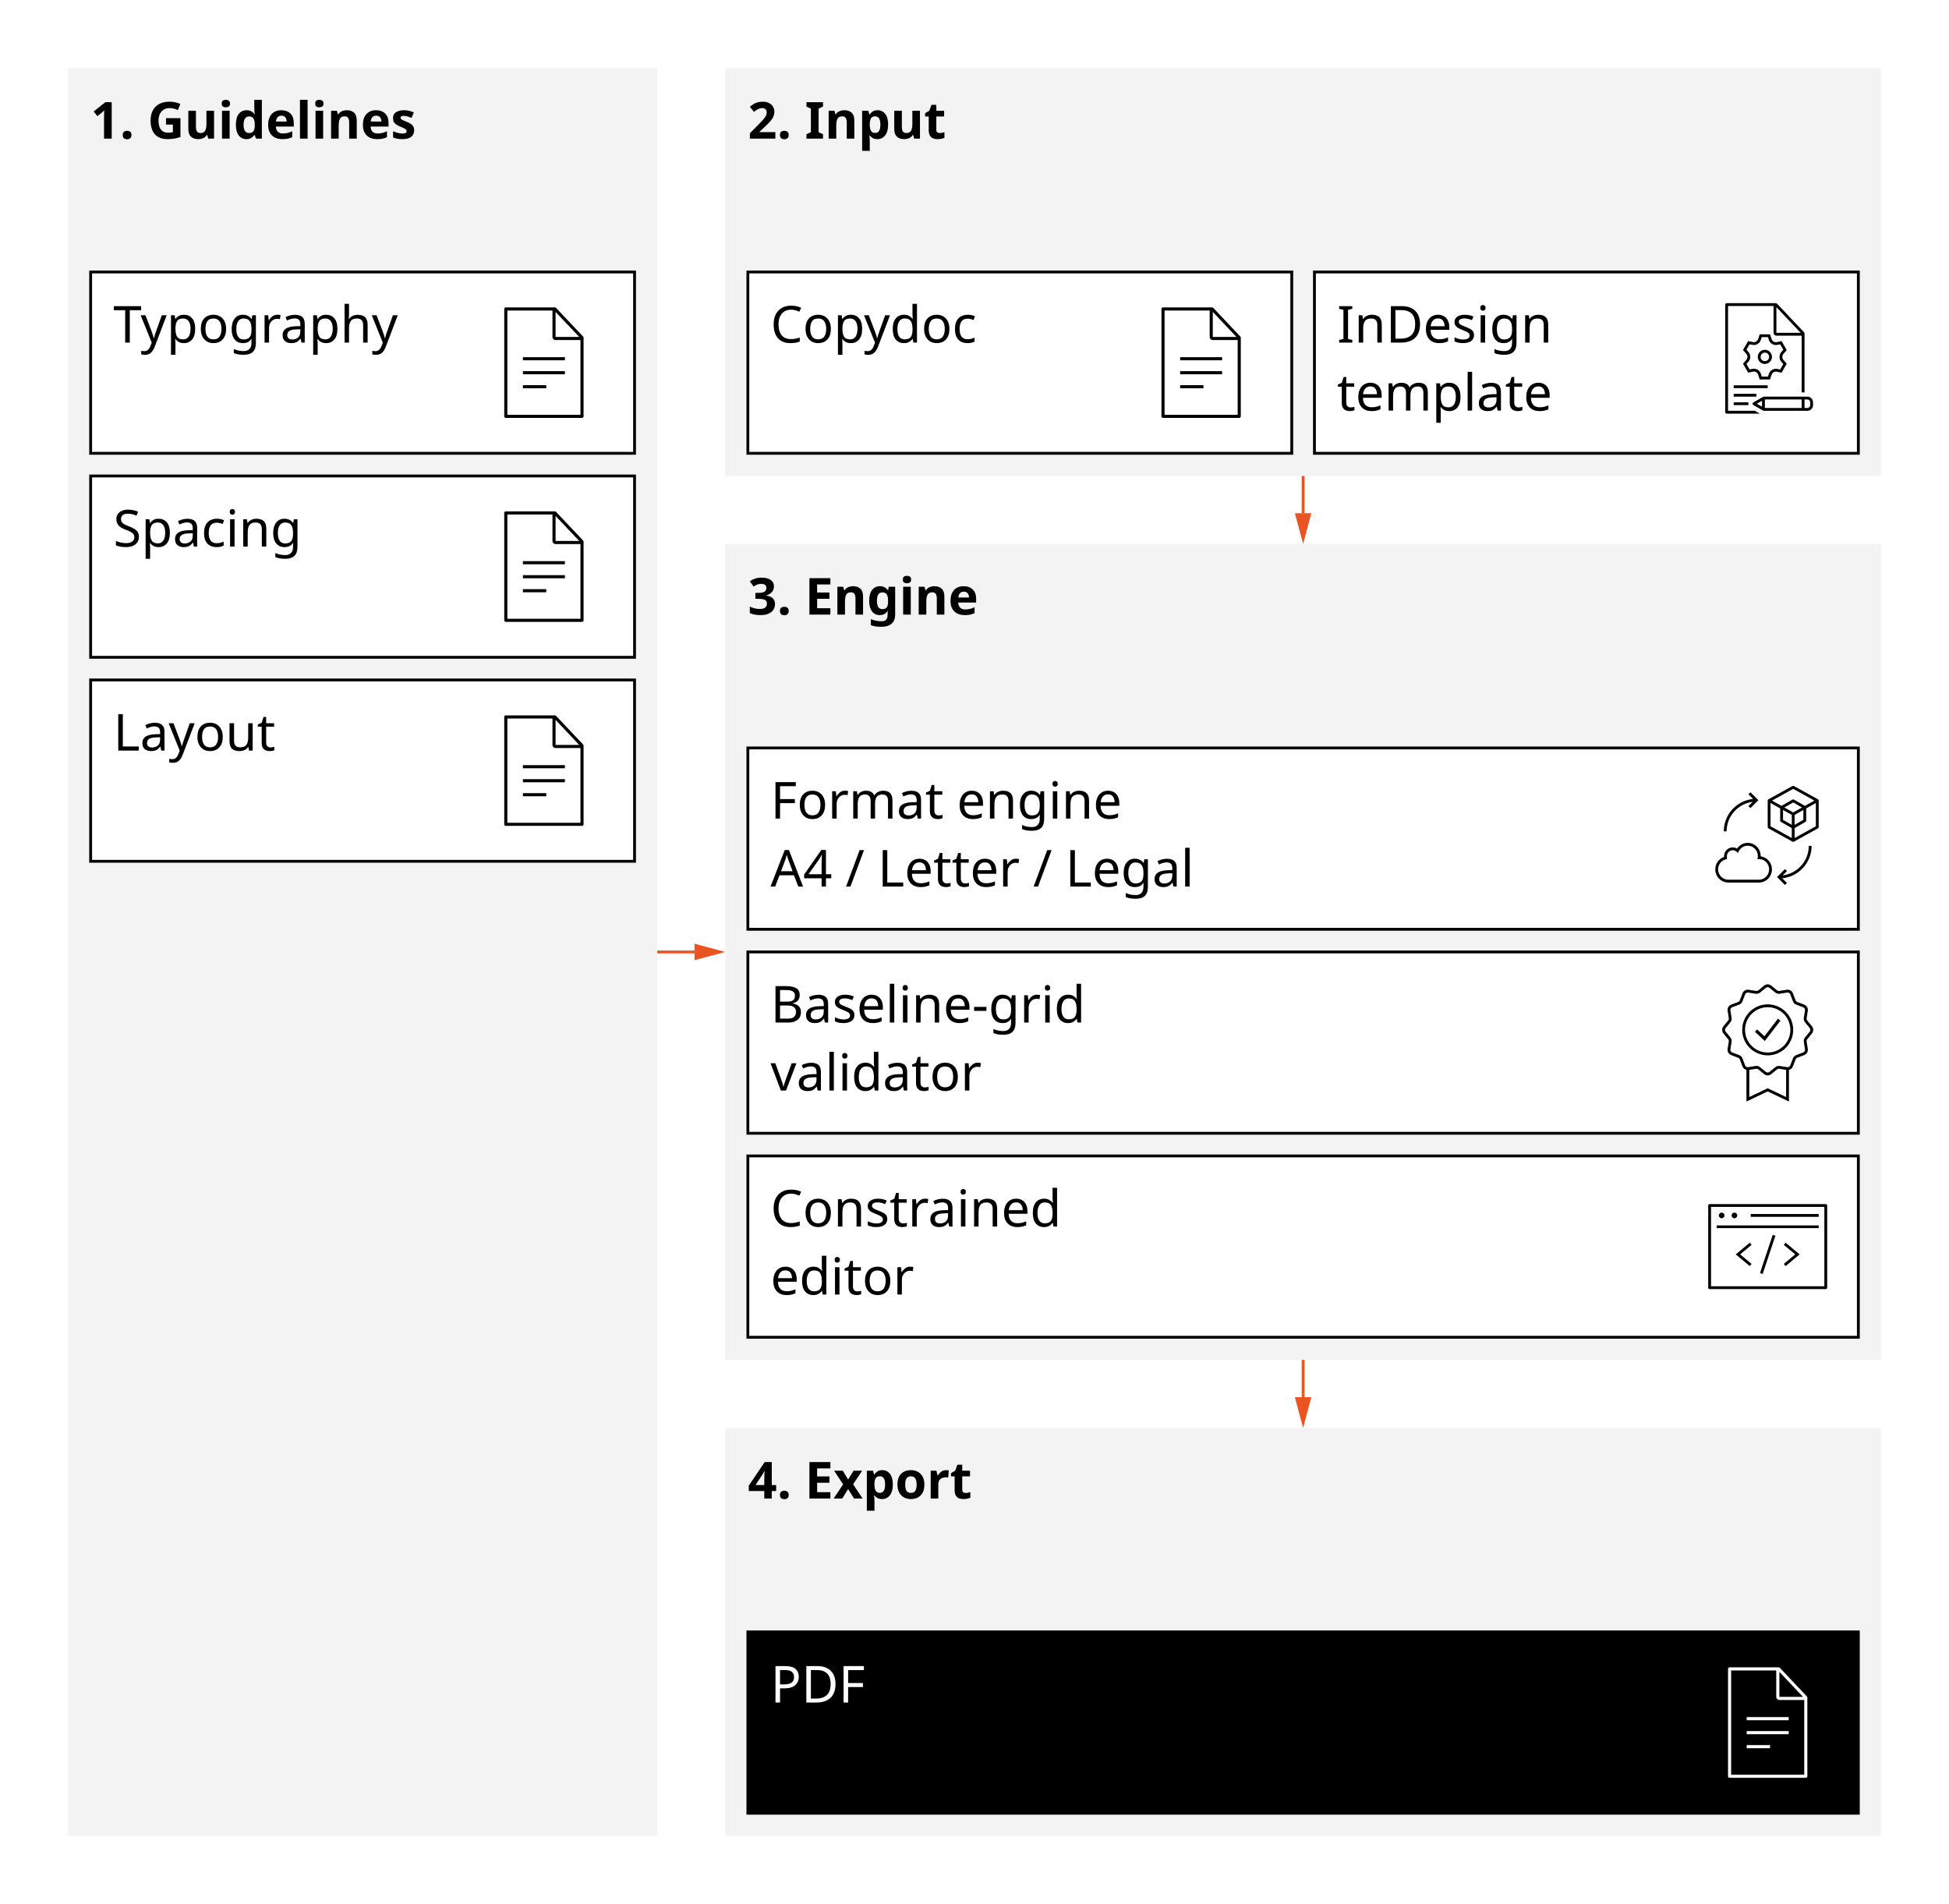
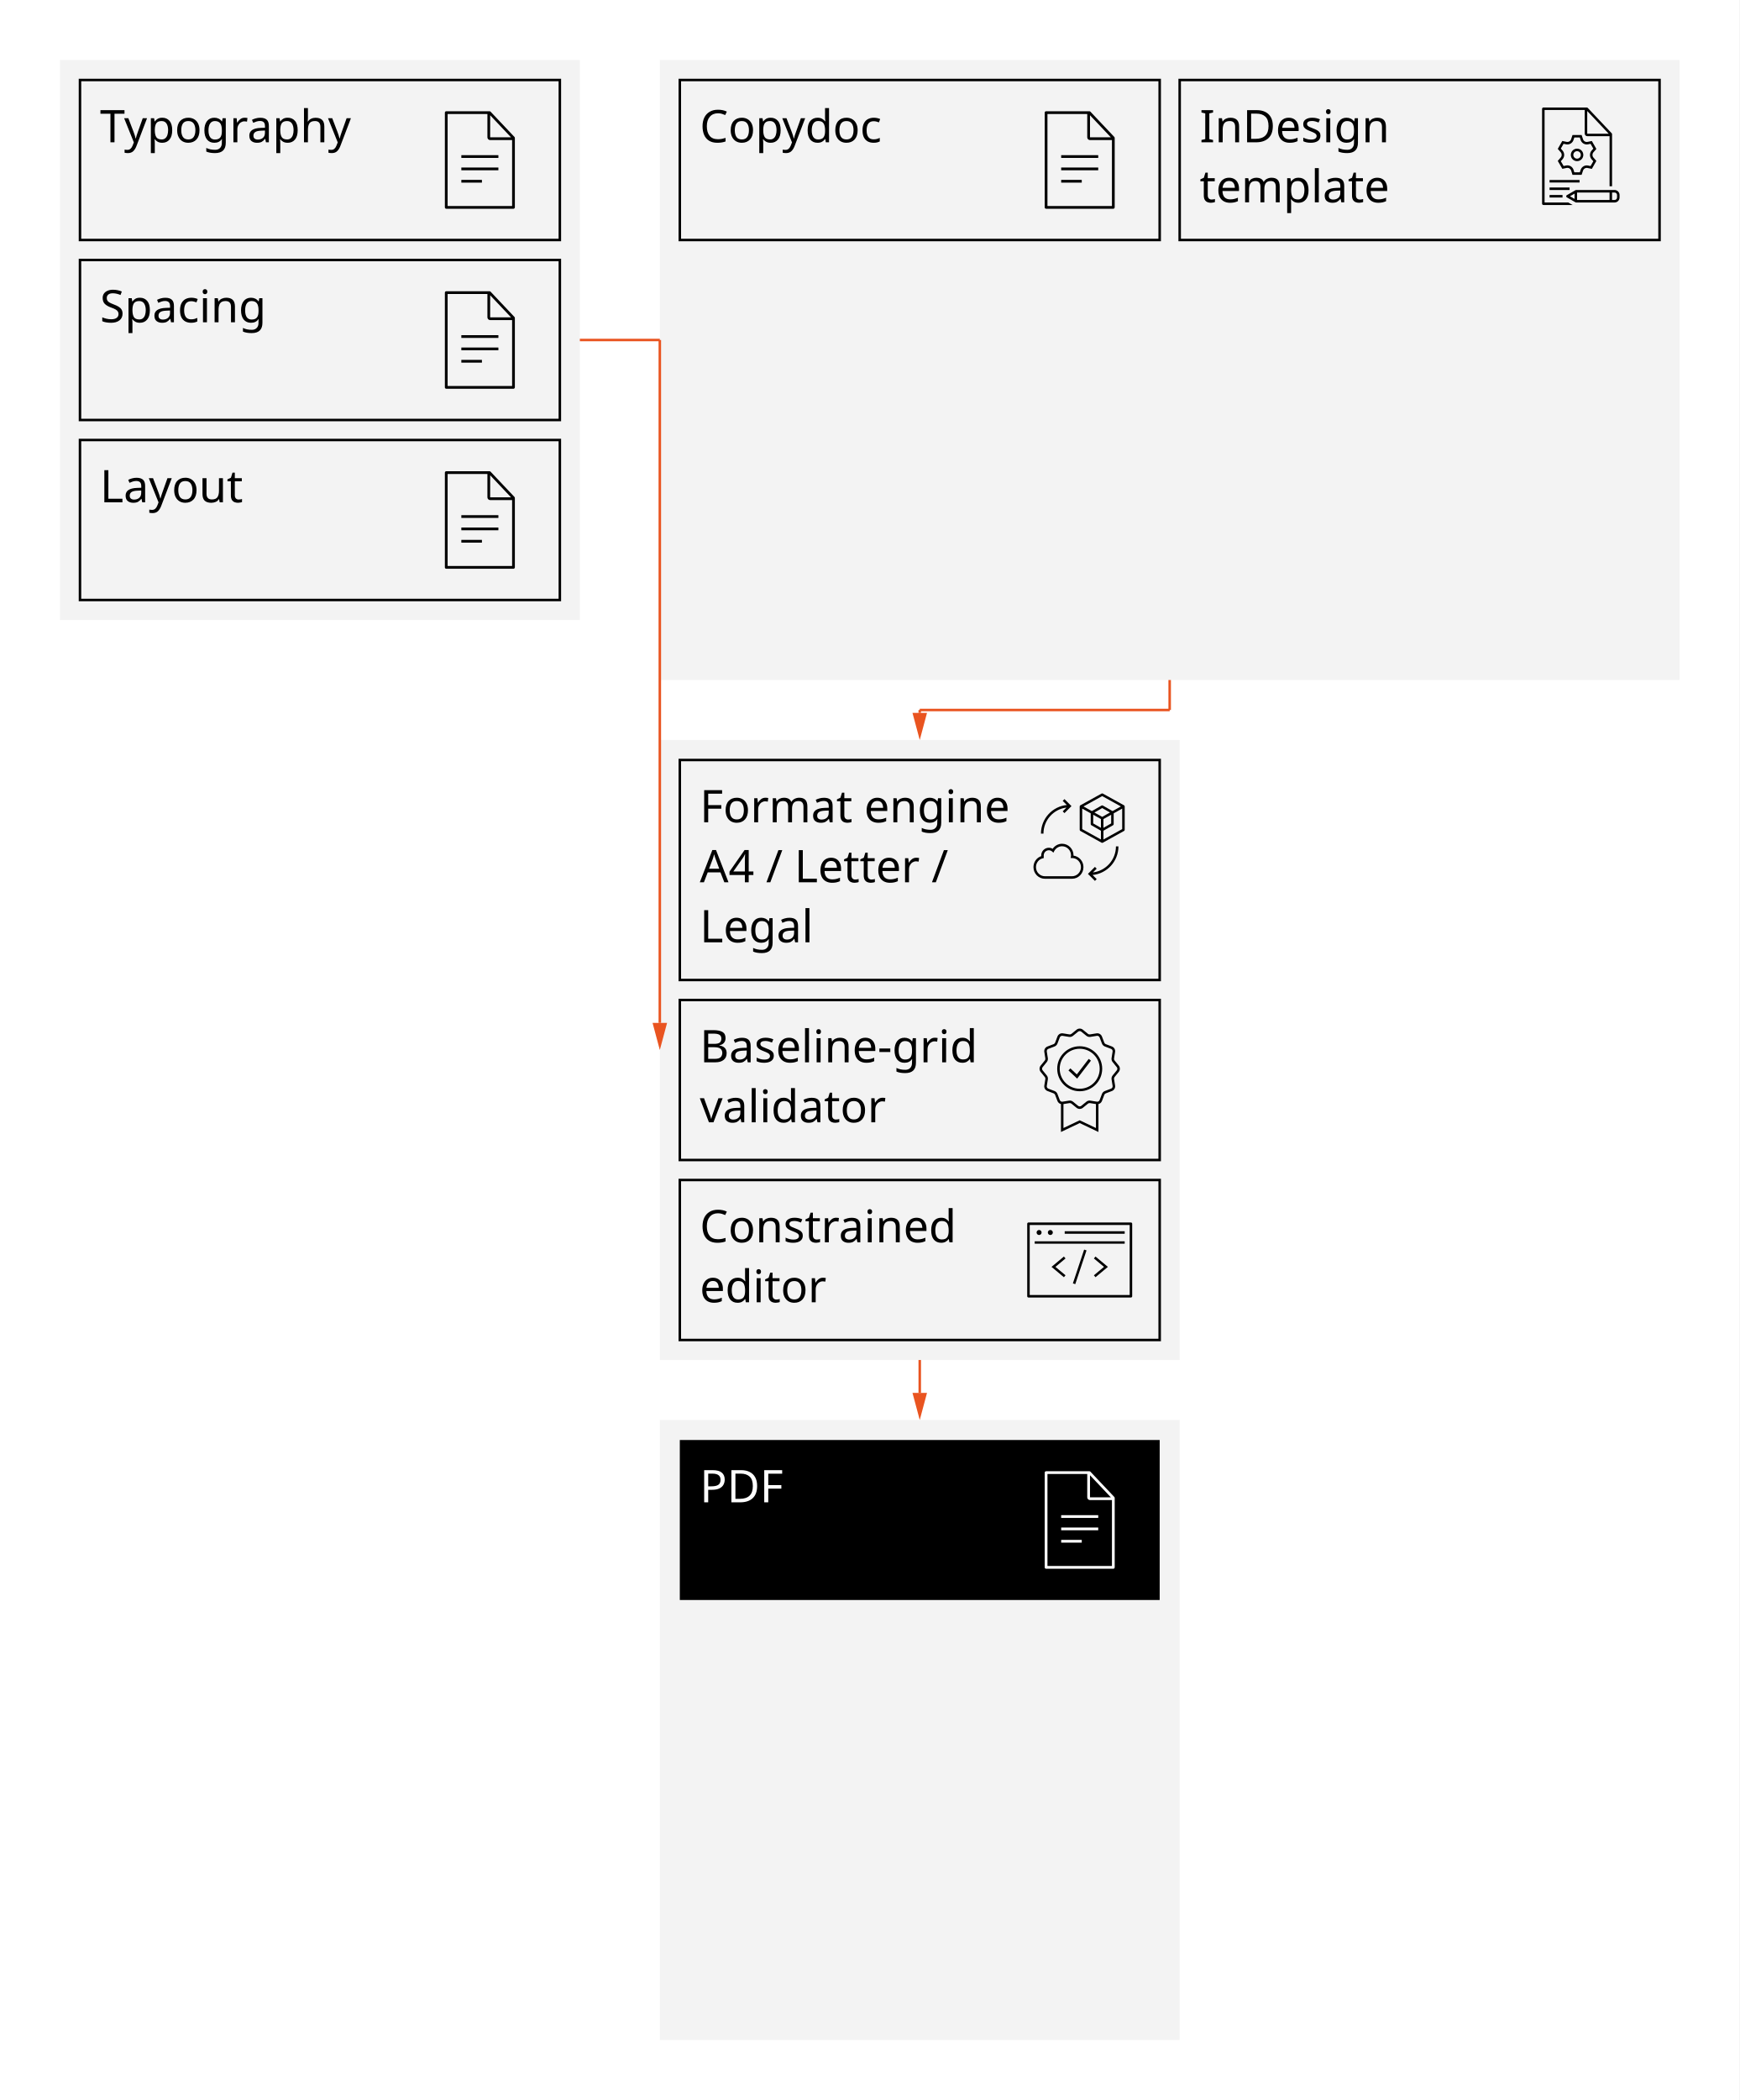
- <svg xmlns="http://www.w3.org/2000/svg" width="688" height="672" viewBox="0 0 688 672" xml:space="preserve">
-   <rect width="688" height="672" fill="#FFFFFF" />
+ <svg xmlns="http://www.w3.org/2000/svg" width="696" height="840" viewBox="0 0 696 840" xml:space="preserve">
+   <rect width="696" height="840" fill="#FFFFFF" />
+   <g data-component-id="__root__">
+     <rect x="0" y="0" width="696" height="840" fill="transparent" stroke="none" stroke-width="1" stroke-miterlimit="10" pointer-events="none" />
+   </g>
+   <g data-component-id="__col_0__">
+     <rect x="24" y="24" width="208" height="224" fill="transparent" stroke="none" stroke-width="1" stroke-miterlimit="10" pointer-events="none" />
+   </g>
  <g data-component-id="guidelines">
-     <rect x="24" y="24" width="208" height="624" fill="#F3F3F3" stroke="none" stroke-width="1" stroke-miterlimit="10" />
-     <text font-family="Ubuntu Sans">
-       <tspan x="32" y="48.92" font-size="18" font-weight="700" fill="#000000">1. Guidelines</tspan>
-     </text>
+     <rect x="24" y="24" width="208" height="224" fill="#F3F3F3" stroke="none" stroke-width="1" stroke-miterlimit="10" />
  </g>
  <g data-component-id="typo">
-     <rect x="32" y="96" width="192" height="64" fill="#FFFFFF" stroke="#000000" stroke-width="1" stroke-miterlimit="10" />
+     <rect x="32" y="32" width="192" height="64" fill="transparent" stroke="#000000" stroke-width="1" stroke-miterlimit="10" />
    <text font-family="Ubuntu Sans">
-       <tspan x="40" y="120.92" font-size="18" font-weight="400" fill="#000000">Typography</tspan>
+       <tspan x="40" y="56.92" font-size="18" font-weight="400" fill="#000000">Typography</tspan>
    </text>
-     <g class="dg-icon" transform="translate(168 104)">
+     <g class="dg-icon" transform="translate(168 40)">
      <path d="M24.823 33.049H16.588V31.951H24.823V33.049Z" fill="#000000" />
      <path d="M31.411 28.107H16.588V27.01H31.411V28.107Z" fill="#000000" />
      <path d="M31.411 23.166H16.588V22.068H31.411V23.166Z" fill="#000000" />
      <path fill-rule="evenodd" clip-rule="evenodd" d="M27.881 4.5C28.032 4.5 28.177 4.562 28.28 4.672L37.85 14.795C37.946 14.897 38 15.032 38 15.172V42.951L37.989 43.062C37.945 43.276 37.776 43.445 37.562 43.489L37.451 43.5H10.549C10.284 43.5 10.062 43.312 10.011 43.062L10 42.951V5.049C10 4.746 10.246 4.5 10.549 4.5H27.881ZM11.098 42.402H36.902V16.029H28.117C27.511 16.029 27.02 15.537 27.02 14.931V5.598H11.098V42.402ZM28.117 14.931H36.467L28.117 6.098V14.931Z" fill="#000000" />
    </g>
  </g>
  <g data-component-id="spacing_guide">
-     <rect x="32" y="168" width="192" height="64" fill="#FFFFFF" stroke="#000000" stroke-width="1" stroke-miterlimit="10" />
+     <rect x="32" y="104" width="192" height="64" fill="transparent" stroke="#000000" stroke-width="1" stroke-miterlimit="10" />
    <text font-family="Ubuntu Sans">
-       <tspan x="40" y="192.92" font-size="18" font-weight="400" fill="#000000">Spacing</tspan>
+       <tspan x="40" y="128.92" font-size="18" font-weight="400" fill="#000000">Spacing</tspan>
    </text>
-     <g class="dg-icon" transform="translate(168 176)">
+     <g class="dg-icon" transform="translate(168 112)">
      <path d="M24.823 33.049H16.588V31.951H24.823V33.049Z" fill="#000000" />
      <path d="M31.411 28.107H16.588V27.01H31.411V28.107Z" fill="#000000" />
      <path d="M31.411 23.166H16.588V22.068H31.411V23.166Z" fill="#000000" />
      <path fill-rule="evenodd" clip-rule="evenodd" d="M27.881 4.5C28.032 4.5 28.177 4.562 28.28 4.672L37.85 14.795C37.946 14.897 38 15.032 38 15.172V42.951L37.989 43.062C37.945 43.276 37.776 43.445 37.562 43.489L37.451 43.5H10.549C10.284 43.5 10.062 43.312 10.011 43.062L10 42.951V5.049C10 4.746 10.246 4.5 10.549 4.5H27.881ZM11.098 42.402H36.902V16.029H28.117C27.511 16.029 27.02 15.537 27.02 14.931V5.598H11.098V42.402ZM28.117 14.931H36.467L28.117 6.098V14.931Z" fill="#000000" />
    </g>
  </g>
  <g data-component-id="layout_guide">
-     <rect x="32" y="240" width="192" height="64" fill="#FFFFFF" stroke="#000000" stroke-width="1" stroke-miterlimit="10" />
+     <rect x="32" y="176" width="192" height="64" fill="transparent" stroke="#000000" stroke-width="1" stroke-miterlimit="10" />
    <text font-family="Ubuntu Sans">
-       <tspan x="40" y="264.92" font-size="18" font-weight="400" fill="#000000">Layout</tspan>
+       <tspan x="40" y="200.92" font-size="18" font-weight="400" fill="#000000">Layout</tspan>
    </text>
-     <g class="dg-icon" transform="translate(168 248)">
+     <g class="dg-icon" transform="translate(168 184)">
      <path d="M24.823 33.049H16.588V31.951H24.823V33.049Z" fill="#000000" />
      <path d="M31.411 28.107H16.588V27.01H31.411V28.107Z" fill="#000000" />
      <path d="M31.411 23.166H16.588V22.068H31.411V23.166Z" fill="#000000" />
      <path fill-rule="evenodd" clip-rule="evenodd" d="M27.881 4.5C28.032 4.5 28.177 4.562 28.28 4.672L37.85 14.795C37.946 14.897 38 15.032 38 15.172V42.951L37.989 43.062C37.945 43.276 37.776 43.445 37.562 43.489L37.451 43.5H10.549C10.284 43.5 10.062 43.312 10.011 43.062L10 42.951V5.049C10 4.746 10.246 4.5 10.549 4.5H27.881ZM11.098 42.402H36.902V16.029H28.117C27.511 16.029 27.02 15.537 27.02 14.931V5.598H11.098V42.402ZM28.117 14.931H36.467L28.117 6.098V14.931Z" fill="#000000" />
    </g>
  </g>
+   <g data-component-id="__col_1__">
+     <rect x="264" y="24" width="408" height="792" fill="transparent" stroke="none" stroke-width="1" stroke-miterlimit="10" pointer-events="none" />
+   </g>
  <g data-component-id="input_panel">
-     <rect x="256" y="24" width="408" height="144" fill="#F3F3F3" stroke="none" stroke-width="1" stroke-miterlimit="10" />
-     <text font-family="Ubuntu Sans">
-       <tspan x="264" y="48.92" font-size="18" font-weight="700" fill="#000000">2. Input</tspan>
-     </text>
+     <rect x="264" y="24" width="408" height="248" fill="#F3F3F3" stroke="none" stroke-width="1" stroke-miterlimit="10" />
  </g>
  <g data-component-id="copydoc">
-     <rect x="264" y="96" width="192" height="64" fill="#FFFFFF" stroke="#000000" stroke-width="1" stroke-miterlimit="10" />
+     <rect x="272" y="32" width="192" height="64" fill="transparent" stroke="#000000" stroke-width="1" stroke-miterlimit="10" />
    <text font-family="Ubuntu Sans">
-       <tspan x="272" y="120.92" font-size="18" font-weight="400" fill="#000000">Copydoc</tspan>
+       <tspan x="280" y="56.92" font-size="18" font-weight="400" fill="#000000">Copydoc</tspan>
    </text>
-     <g class="dg-icon" transform="translate(400 104)">
+     <g class="dg-icon" transform="translate(408 40)">
      <path d="M24.823 33.049H16.588V31.951H24.823V33.049Z" fill="#000000" />
      <path d="M31.411 28.107H16.588V27.01H31.411V28.107Z" fill="#000000" />
      <path d="M31.411 23.166H16.588V22.068H31.411V23.166Z" fill="#000000" />
      <path fill-rule="evenodd" clip-rule="evenodd" d="M27.881 4.5C28.032 4.5 28.177 4.562 28.28 4.672L37.85 14.795C37.946 14.897 38 15.032 38 15.172V42.951L37.989 43.062C37.945 43.276 37.776 43.445 37.562 43.489L37.451 43.5H10.549C10.284 43.5 10.062 43.312 10.011 43.062L10 42.951V5.049C10 4.746 10.246 4.5 10.549 4.5H27.881ZM11.098 42.402H36.902V16.029H28.117C27.511 16.029 27.02 15.537 27.02 14.931V5.598H11.098V42.402ZM28.117 14.931H36.467L28.117 6.098V14.931Z" fill="#000000" />
    </g>
  </g>
  <g data-component-id="template">
-     <rect x="464" y="96" width="192" height="64" fill="#FFFFFF" stroke="#000000" stroke-width="1" stroke-miterlimit="10" />
+     <rect x="472" y="32" width="192" height="64" fill="transparent" stroke="#000000" stroke-width="1" stroke-miterlimit="10" />
    <text font-family="Ubuntu Sans">
-       <tspan x="472" y="120.92" font-size="18" font-weight="400" fill="#000000">InDesign</tspan>
-       <tspan x="472" y="144.92" font-size="18" font-weight="400" fill="#000000">template</tspan>
+       <tspan x="480" y="56.92" font-size="18" font-weight="400" fill="#000000">InDesign</tspan>
+       <tspan x="480" y="80.92" font-size="18" font-weight="400" fill="#000000">template</tspan>
    </text>
-     <g class="dg-icon" transform="translate(600 104)">
+     <g class="dg-icon" transform="translate(608 40)">
      <path fill-rule="evenodd" clip-rule="evenodd" d="M26.881 3C27.032 3 27.177 3.062 27.28 3.172L36.85 13.295C36.946 13.397 37 13.532 37 13.672V34.5H36V14.48H27.117C26.538 14.48 26.069 14.011 26.068 13.432V4H10V41H19.487L21.23 42H9.549C9.284 42 9.062 41.812 9.011 41.562L9 41.451V3.549C9 3.246 9.246 3 9.549 3H26.881ZM27.068 13.432C27.069 13.458 27.09 13.48 27.117 13.48H35.649L27.068 4.402V13.432Z" fill="#000000" />
      <path fill-rule="evenodd" clip-rule="evenodd" d="M18.899 38.934C18.564 38.741 18.564 38.259 18.899 38.066L22.385 36.066C22.46 36.023 22.546 36 22.634 36L38 36C39.104 36 40 36.895 40 38V39C40 40.105 39.104 41 38 41L22.634 41C22.546 41 22.46 40.977 22.385 40.934L18.899 38.934ZM37 40H38C38.552 40 39 39.552 39 39V38C39 37.448 38.552 37 38 37H37V40ZM36 40V37L23 37L23 40L36 40ZM22 39.56L22 37.44L20.152 38.5L22 39.56Z" fill="#000000" />
      <path d="M17.212 38C17.171 38.162 17.15 38.328 17.149 38.495L17.14 38.5L17.149 38.506C17.15 38.672 17.172 38.838 17.213 39H12V38H17.212Z" fill="#000000" />
      <path d="M20 36H12V35H20V36Z" fill="#000000" />
      <path d="M24 33H12V32H24V33Z" fill="#000000" />
      <path fill-rule="evenodd" clip-rule="evenodd" d="M23.001 19.464C24.381 19.464 25.501 20.583 25.501 21.964C25.501 23.344 24.381 24.463 23.001 24.464C21.62 24.464 20.501 23.345 20.501 21.964C20.501 20.583 21.62 19.464 23.001 19.464ZM23.001 20.464C22.172 20.464 21.501 21.135 21.501 21.964C21.501 22.792 22.173 23.464 23.001 23.464C23.829 23.463 24.501 22.792 24.501 21.964C24.501 21.136 23.829 20.464 23.001 20.464Z" fill="#000000" />
      <path fill-rule="evenodd" clip-rule="evenodd" d="M25.376 15.68L25.377 15.684C25.5 16.061 25.754 16.377 26.087 16.572C26.419 16.768 26.81 16.831 27.185 16.754L28.911 16.398L30.721 19.581L29.565 20.899L29.564 20.898C29.308 21.192 29.165 21.575 29.165 21.973C29.165 22.37 29.308 22.751 29.564 23.045L30.721 24.364L28.911 27.547L28.199 27.399L27.186 27.191L27.185 27.19C26.81 27.113 26.42 27.178 26.087 27.373C25.754 27.569 25.5 27.884 25.377 28.262L25.374 28.27L24.819 29.928H21.166L20.946 29.225L20.642 28.244L20.589 28.105C20.453 27.79 20.223 27.527 19.932 27.355C19.599 27.16 19.207 27.096 18.833 27.174L17.113 27.528L15.275 24.36L16.436 23.037L16.438 23.034C16.698 22.739 16.844 22.355 16.844 21.955C16.844 21.555 16.698 21.171 16.438 20.876L16.436 20.873L15.278 19.553L17.093 16.39L18.815 16.745C19.19 16.823 19.581 16.759 19.914 16.564C20.247 16.368 20.501 16.052 20.624 15.675L20.626 15.669L21.18 14H24.823L25.376 15.68ZM21.575 15.983L21.491 16.207C21.273 16.716 20.898 17.144 20.421 17.425L20.212 17.535C19.715 17.769 19.154 17.837 18.613 17.725L17.6 17.516L16.501 19.431L17.188 20.214C17.61 20.693 17.844 21.313 17.844 21.955L17.833 22.194C17.783 22.75 17.557 23.277 17.188 23.696L16.501 24.48L17.617 26.403L18.63 26.194C19.248 26.066 19.892 26.173 20.438 26.493C20.983 26.814 21.395 27.328 21.593 27.936L21.901 28.928H24.1L24.426 27.952C24.623 27.345 25.034 26.832 25.58 26.511C26.126 26.19 26.77 26.084 27.388 26.212L28.401 26.421L29.5 24.488L28.814 23.705C28.448 23.287 28.226 22.763 28.176 22.211L28.165 21.973C28.165 21.334 28.396 20.718 28.814 20.24L29.5 19.457L28.401 17.524L27.388 17.733C26.77 17.861 26.126 17.754 25.58 17.434C25.103 17.153 24.728 16.725 24.51 16.216L24.426 15.992L24.1 15H21.901L21.575 15.983Z" fill="#000000" />
    </g>
  </g>
  <g data-component-id="engine">
-     <rect x="256" y="192" width="408" height="288" fill="#F3F3F3" stroke="none" stroke-width="1" stroke-miterlimit="10" />
-     <text font-family="Ubuntu Sans">
-       <tspan x="264" y="216.92" font-size="18" font-weight="700" fill="#000000">3. Engine</tspan>
-     </text>
+     <rect x="264" y="296" width="208" height="248" fill="#F3F3F3" stroke="none" stroke-width="1" stroke-miterlimit="10" />
  </g>
  <g data-component-id="format_engine">
-     <rect x="264" y="264" width="392" height="64" fill="#FFFFFF" stroke="#000000" stroke-width="1" stroke-miterlimit="10" />
+     <rect x="272" y="304" width="192" height="88" fill="transparent" stroke="#000000" stroke-width="1" stroke-miterlimit="10" />
    <text font-family="Ubuntu Sans">
-       <tspan x="272" y="288.92" font-size="18" font-weight="400" fill="#000000">Format engine</tspan>
-       <tspan x="272" y="312.92" font-size="18" font-weight="400" fill="#000000">A4 / Letter / Legal</tspan>
+       <tspan x="280" y="328.92" font-size="18" font-weight="400" fill="#000000">Format engine</tspan>
+       <tspan x="280" y="352.92" font-size="18" font-weight="400" fill="#000000">A4 / Letter /</tspan>
+       <tspan x="280" y="376.92" font-size="18" font-weight="400" fill="#000000">Legal</tspan>
    </text>
-     <g class="dg-icon" transform="translate(600 272)">
+     <g class="dg-icon" transform="translate(408 312)">
      <path d="M39.5 26.556C39.5 32.519 34.961 37.421 29.149 37.998L30.798 39.647L30.091 40.353L27.293 37.556L30.091 34.758L30.798 35.465L29.288 36.974C34.479 36.338 38.5 31.918 38.5 26.556H39.5Z" fill="#000000" />
      <path d="M20.707 10.444L17.909 13.242L17.202 12.535L18.711 11.025C13.52 11.661 9.5 16.082 9.5 21.444H8.5C8.5 15.481 13.039 10.578 18.85 10.001L17.202 8.354L17.909 7.646L20.707 10.444Z" fill="#000000" />
      <path fill-rule="evenodd" clip-rule="evenodd" d="M32.758 5.423C32.908 5.34 33.092 5.34 33.242 5.423L41.742 10.128C41.901 10.216 42 10.383 42 10.565V19.938C42 20.119 41.901 20.287 41.742 20.375L33.242 25.079C33.092 25.163 32.908 25.163 32.758 25.079L24.258 20.375C24.099 20.287 24 20.119 24 19.938V10.565C24 10.383 24.099 10.216 24.258 10.128L32.758 5.423ZM25 19.643L32.5 23.793V20.284L28.659 18.09C28.504 18.001 28.407 17.835 28.407 17.656V13.332L25 11.433V19.643ZM37.592 13.333V17.656C37.592 17.836 37.495 18.001 37.34 18.09L33.5 20.284V23.793L41 19.643V11.433L37.592 13.333ZM29.407 17.365L32.5 19.133V15.615L29.407 13.89V17.365ZM33.5 15.615V19.132L36.592 17.365V13.891L33.5 15.615ZM31.199 12.254L29.877 13.007L32.999 14.748L36.12 13.008L32.999 11.225L31.199 12.254ZM25.513 10.574L28.857 12.44L32.752 10.215C32.906 10.127 33.094 10.127 33.248 10.215L37.14 12.44L40.486 10.574L33 6.432L25.513 10.574Z" fill="#000000" />
      <path fill-rule="evenodd" clip-rule="evenodd" d="M16.941 25.5C19.491 25.5 21.526 27.589 21.526 30.143C21.526 30.18 21.523 30.218 21.521 30.255C23.778 30.552 25.5 32.491 25.5 34.857C25.5 37.411 23.465 39.5 20.915 39.5H10.085C7.535 39.5 5.5 37.411 5.5 34.857C5.5 32.859 6.734 31.078 8.606 30.463V30.172C8.606 28.47 9.975 27.1 11.652 27.1C12.197 27.1 12.72 27.25 13.183 27.529C14.026 26.285 15.428 25.5 16.941 25.5ZM16.941 26.5C15.627 26.5 14.394 27.273 13.776 28.484L13.48 29.064L12.997 28.629C12.61 28.28 12.14 28.1 11.652 28.1C10.532 28.1 9.606 29.017 9.606 30.172V31.239L9.219 31.329C7.612 31.702 6.5 33.161 6.5 34.857C6.5 36.874 8.102 38.5 10.085 38.5H20.915C22.898 38.5 24.5 36.874 24.5 34.857C24.5 32.839 22.923 31.239 20.964 31.214L20.371 31.207L20.479 30.623L20.48 30.622C20.48 30.622 20.48 30.618 20.48 30.615C20.482 30.608 20.483 30.597 20.485 30.583C20.49 30.555 20.497 30.514 20.503 30.466C20.516 30.366 20.526 30.247 20.526 30.143C20.526 28.126 18.924 26.5 16.941 26.5Z" fill="#000000" />
    </g>
  </g>
  <g data-component-id="baseline_validator">
-     <rect x="264" y="336" width="392" height="64" fill="#FFFFFF" stroke="#000000" stroke-width="1" stroke-miterlimit="10" />
+     <rect x="272" y="400" width="192" height="64" fill="transparent" stroke="#000000" stroke-width="1" stroke-miterlimit="10" />
    <text font-family="Ubuntu Sans">
-       <tspan x="272" y="360.92" font-size="18" font-weight="400" fill="#000000">Baseline-grid</tspan>
-       <tspan x="272" y="384.92" font-size="18" font-weight="400" fill="#000000">validator</tspan>
+       <tspan x="280" y="424.92" font-size="18" font-weight="400" fill="#000000">Baseline-grid</tspan>
+       <tspan x="280" y="448.92" font-size="18" font-weight="400" fill="#000000">validator</tspan>
    </text>
-     <g class="dg-icon" transform="translate(600 344)">
+     <g class="dg-icon" transform="translate(408 408)">
      <path fill-rule="evenodd" clip-rule="evenodd" d="M22.738 3.882C23.473 3.284 24.527 3.284 25.262 3.882L27.314 5.552C27.535 5.731 27.822 5.808 28.104 5.763L30.716 5.344C31.651 5.193 32.565 5.72 32.902 6.605L33.845 9.077C33.946 9.343 34.157 9.554 34.423 9.655L36.895 10.598C37.78 10.935 38.307 11.849 38.156 12.784L37.737 15.396C37.692 15.678 37.769 15.965 37.948 16.186L39.618 18.238C40.216 18.973 40.216 20.027 39.618 20.762L37.948 22.814C37.769 23.035 37.692 23.322 37.737 23.604L38.156 26.216C38.307 27.151 37.78 28.065 36.895 28.402L34.423 29.345C34.157 29.446 33.946 29.657 33.845 29.923L32.902 32.395C32.661 33.027 32.126 33.473 31.5 33.624V44.791L24 41.225L16.5 44.791V33.624C15.874 33.473 15.339 33.027 15.098 32.395L14.155 29.923C14.054 29.657 13.843 29.446 13.577 29.345L11.105 28.402C10.22 28.065 9.693 27.151 9.844 26.216L10.263 23.604C10.308 23.322 10.231 23.035 10.052 22.814L8.382 20.762C7.784 20.027 7.784 18.973 8.382 18.238L10.052 16.186C10.231 15.965 10.308 15.678 10.263 15.396L9.844 12.784C9.693 11.848 10.22 10.935 11.105 10.598L13.577 9.655C13.843 9.554 14.054 9.343 14.155 9.077L15.098 6.605C15.435 5.72 16.349 5.193 17.284 5.344L19.896 5.763C20.178 5.808 20.465 5.731 20.686 5.552L22.738 3.882ZM19.896 33.237L17.5 33.621V43.208L23.785 40.22L24 40.117L24.215 40.22L30.5 43.208V33.621L28.104 33.237C27.822 33.192 27.535 33.269 27.314 33.448L25.262 35.118C24.527 35.716 23.473 35.716 22.738 35.118L20.686 33.448C20.465 33.269 20.178 33.192 19.896 33.237ZM24.631 4.658C24.263 4.359 23.737 4.359 23.369 4.658L21.316 6.327C20.874 6.687 20.3 6.841 19.737 6.751L17.125 6.331C16.657 6.256 16.201 6.519 16.032 6.962L15.09 9.434C14.887 9.966 14.466 10.387 13.934 10.59L11.462 11.532C11.019 11.701 10.756 12.157 10.831 12.625L11.251 15.237C11.341 15.8 11.187 16.374 10.827 16.816L9.158 18.869C8.859 19.237 8.859 19.763 9.158 20.131L10.827 22.184C11.187 22.626 11.341 23.2 11.251 23.763L10.831 26.375C10.756 26.843 11.019 27.299 11.462 27.468L13.934 28.41C14.466 28.613 14.887 29.034 15.09 29.566L16.032 32.038C16.201 32.481 16.657 32.744 17.125 32.669L19.737 32.249C20.3 32.159 20.874 32.313 21.316 32.673L23.369 34.342C23.737 34.641 24.263 34.641 24.631 34.342L26.684 32.673C27.126 32.313 27.7 32.159 28.263 32.249L30.875 32.669C31.343 32.744 31.799 32.481 31.968 32.038L32.91 29.566C33.113 29.034 33.534 28.613 34.066 28.41L36.538 27.468C36.981 27.299 37.244 26.843 37.169 26.375L36.749 23.763C36.659 23.2 36.813 22.626 37.173 22.184L38.842 20.131C39.141 19.763 39.141 19.237 38.842 18.869L37.173 16.816C36.813 16.374 36.659 15.8 36.749 15.237L37.169 12.625C37.244 12.157 36.981 11.701 36.538 11.532L34.066 10.59C33.534 10.387 33.113 9.966 32.91 9.434L31.968 6.962C31.799 6.519 31.343 6.256 30.875 6.331L28.263 6.751C27.7 6.841 27.126 6.687 26.684 6.327L24.631 4.658Z" fill="#000000" />
      <path d="M28.5 16.248L22.977 23.439L22.525 23.013L19.501 20.171L20.27 19.351L22.842 21.768L27.607 15.562L28.5 16.248Z" fill="#000000" />
      <path fill-rule="evenodd" clip-rule="evenodd" d="M24 10.5C28.971 10.5 33 14.529 33 19.5C33 24.471 28.971 28.5 24 28.5C19.029 28.5 15 24.471 15 19.5C15 14.529 19.029 10.5 24 10.5ZM24 11.5C19.582 11.5 16 15.082 16 19.5C16 23.918 19.582 27.5 24 27.5C28.418 27.5 32 23.918 32 19.5C32 15.082 28.418 11.5 24 11.5Z" fill="#000000" />
    </g>
  </g>
  <g data-component-id="editor_box">
-     <rect x="264" y="408" width="392" height="64" fill="#FFFFFF" stroke="#000000" stroke-width="1" stroke-miterlimit="10" />
+     <rect x="272" y="472" width="192" height="64" fill="transparent" stroke="#000000" stroke-width="1" stroke-miterlimit="10" />
    <text font-family="Ubuntu Sans">
-       <tspan x="272" y="432.92" font-size="18" font-weight="400" fill="#000000">Constrained</tspan>
-       <tspan x="272" y="456.92" font-size="18" font-weight="400" fill="#000000">editor</tspan>
+       <tspan x="280" y="496.92" font-size="18" font-weight="400" fill="#000000">Constrained</tspan>
+       <tspan x="280" y="520.92" font-size="18" font-weight="400" fill="#000000">editor</tspan>
    </text>
-     <g class="dg-icon" transform="translate(600 416)">
+     <g class="dg-icon" transform="translate(408 480)">
      <path d="M42 17.475H6V16.525H42V17.475Z" fill="#000000" />
      <path d="M42 13.5H18V12.5H42V13.5Z" fill="#000000" />
      <path fill-rule="evenodd" clip-rule="evenodd" d="M44.601 9.01C44.829 9.056 45 9.258 45 9.5V38.5C45 38.742 44.829 38.944 44.601 38.99L44.5 39H3.5C3.258 39 3.056 38.829 3.01 38.601L3 38.5V9.5C3 9.224 3.224 9 3.5 9H44.5L44.601 9.01ZM4 38H44V10H4V38Z" fill="#000000" />
      <path d="M7.75 12C8.302 12 8.75 12.448 8.75 13C8.75 13.552 8.302 14 7.75 14C7.198 14 6.75 13.552 6.75 13C6.75 12.448 7.198 12 7.75 12Z" fill="#000000" />
      <path d="M12.25 12C12.802 12 13.25 12.448 13.25 13C13.25 13.552 12.802 14 12.25 14C11.698 14 11.25 13.552 11.25 13C11.25 12.448 11.698 12 12.25 12Z" fill="#000000" />
      <path d="M26.725 20.158L22.225 33.658L21.275 33.342L25.775 19.842L26.725 20.158Z" fill="#000000" />
      <path d="M18.32 23.384L14.28 26.75L18.32 30.116L17.68 30.884L12.719 26.75L17.68 22.616L18.32 23.384Z" fill="#000000" />
      <path d="M35.281 26.75L30.32 30.884L29.68 30.116L33.72 26.75L29.68 23.384L30.32 22.616L35.281 26.75Z" fill="#000000" />
    </g>
  </g>
  <g data-component-id="export_panel">
-     <rect x="256" y="504" width="408" height="144" fill="#F3F3F3" stroke="none" stroke-width="1" stroke-miterlimit="10" />
-     <text font-family="Ubuntu Sans">
-       <tspan x="264" y="528.92" font-size="18" font-weight="700" fill="#000000">4. Export</tspan>
-     </text>
+     <rect x="264" y="568" width="208" height="248" fill="#F3F3F3" stroke="none" stroke-width="1" stroke-miterlimit="10" />
  </g>
  <g data-component-id="output_pdf">
-     <rect x="264" y="576" width="392" height="64" fill="#000000" stroke="#000000" stroke-width="1" stroke-miterlimit="10" />
+     <rect x="272" y="576" width="192" height="64" fill="#000000" stroke="none" stroke-width="1" stroke-miterlimit="10" />
    <text font-family="Ubuntu Sans">
-       <tspan x="272" y="600.92" font-size="18" font-weight="400" fill="#FFFFFF">PDF</tspan>
+       <tspan x="280" y="600.92" font-size="18" font-weight="400" fill="#FFFFFF">PDF</tspan>
    </text>
-     <g class="dg-icon" transform="translate(600 584)">
+     <g class="dg-icon" transform="translate(408 584)">
      <path d="M24.823 33.049H16.588V31.951H24.823V33.049Z" fill="#FFFFFF" />
      <path d="M31.411 28.107H16.588V27.01H31.411V28.107Z" fill="#FFFFFF" />
      <path d="M31.411 23.166H16.588V22.068H31.411V23.166Z" fill="#FFFFFF" />
      <path fill-rule="evenodd" clip-rule="evenodd" d="M27.881 4.5C28.032 4.5 28.177 4.562 28.28 4.672L37.85 14.795C37.946 14.897 38 15.032 38 15.172V42.951L37.989 43.062C37.945 43.276 37.776 43.445 37.562 43.489L37.451 43.5H10.549C10.284 43.5 10.062 43.312 10.011 43.062L10 42.951V5.049C10 4.746 10.246 4.5 10.549 4.5H27.881ZM11.098 42.402H36.902V16.029H28.117C27.511 16.029 27.02 15.537 27.02 14.931V5.598H11.098V42.402ZM28.117 14.931H36.467L28.117 6.098V14.931Z" fill="#FFFFFF" />
    </g>
  </g>
  <g data-component-id="input_panel.bottom-&gt;engine.top">
-     <line x1="460" y1="168" x2="460" y2="180" fill="none" stroke="#E95420" stroke-width="1" stroke-miterlimit="10" />
-     <line x1="460" y1="180" x2="460" y2="180" fill="none" stroke="#E95420" stroke-width="1" stroke-miterlimit="10" />
-     <line x1="460" y1="180" x2="460" y2="181.159" fill="none" stroke="#E95420" stroke-width="1" stroke-miterlimit="10" />
-     <polygon points="457.095,181.159 460,192 462.905,181.159" fill="#E95420" />
+     <line x1="468" y1="272" x2="468" y2="284" fill="none" stroke="#E95420" stroke-width="1" stroke-miterlimit="10" />
+     <line x1="468" y1="284" x2="368" y2="284" fill="none" stroke="#E95420" stroke-width="1" stroke-miterlimit="10" />
+     <line x1="368" y1="284" x2="368" y2="285.159" fill="none" stroke="#E95420" stroke-width="1" stroke-miterlimit="10" />
+     <polygon points="365.095,285.159 368,296 370.905,285.159" fill="#E95420" />
  </g>
  <g data-component-id="guidelines.right-&gt;engine.left">
-     <line x1="232" y1="336" x2="244" y2="336" fill="none" stroke="#E95420" stroke-width="1" stroke-miterlimit="10" />
-     <line x1="244" y1="336" x2="244" y2="336" fill="none" stroke="#E95420" stroke-width="1" stroke-miterlimit="10" />
-     <line x1="244" y1="336" x2="245.159" y2="336" fill="none" stroke="#E95420" stroke-width="1" stroke-miterlimit="10" />
-     <polygon points="245.159,333.095 256,336 245.159,338.905" fill="#E95420" />
+     <line x1="232" y1="136" x2="264" y2="136" fill="none" stroke="#E95420" stroke-width="1" stroke-miterlimit="10" />
+     <line x1="264" y1="136" x2="264" y2="409.159" fill="none" stroke="#E95420" stroke-width="1" stroke-miterlimit="10" />
+     <polygon points="261.095,409.159 264,420 266.905,409.159" fill="#E95420" />
  </g>
  <g data-component-id="engine.bottom-&gt;export_panel.top">
-     <line x1="460" y1="480" x2="460" y2="492" fill="none" stroke="#E95420" stroke-width="1" stroke-miterlimit="10" />
-     <line x1="460" y1="492" x2="460" y2="492" fill="none" stroke="#E95420" stroke-width="1" stroke-miterlimit="10" />
-     <line x1="460" y1="492" x2="460" y2="493.159" fill="none" stroke="#E95420" stroke-width="1" stroke-miterlimit="10" />
-     <polygon points="457.095,493.159 460,504 462.905,493.159" fill="#E95420" />
+     <line x1="368" y1="544" x2="368" y2="557.159" fill="none" stroke="#E95420" stroke-width="1" stroke-miterlimit="10" />
+     <polygon points="365.095,557.159 368,568 370.905,557.159" fill="#E95420" />
  </g>
</svg>
